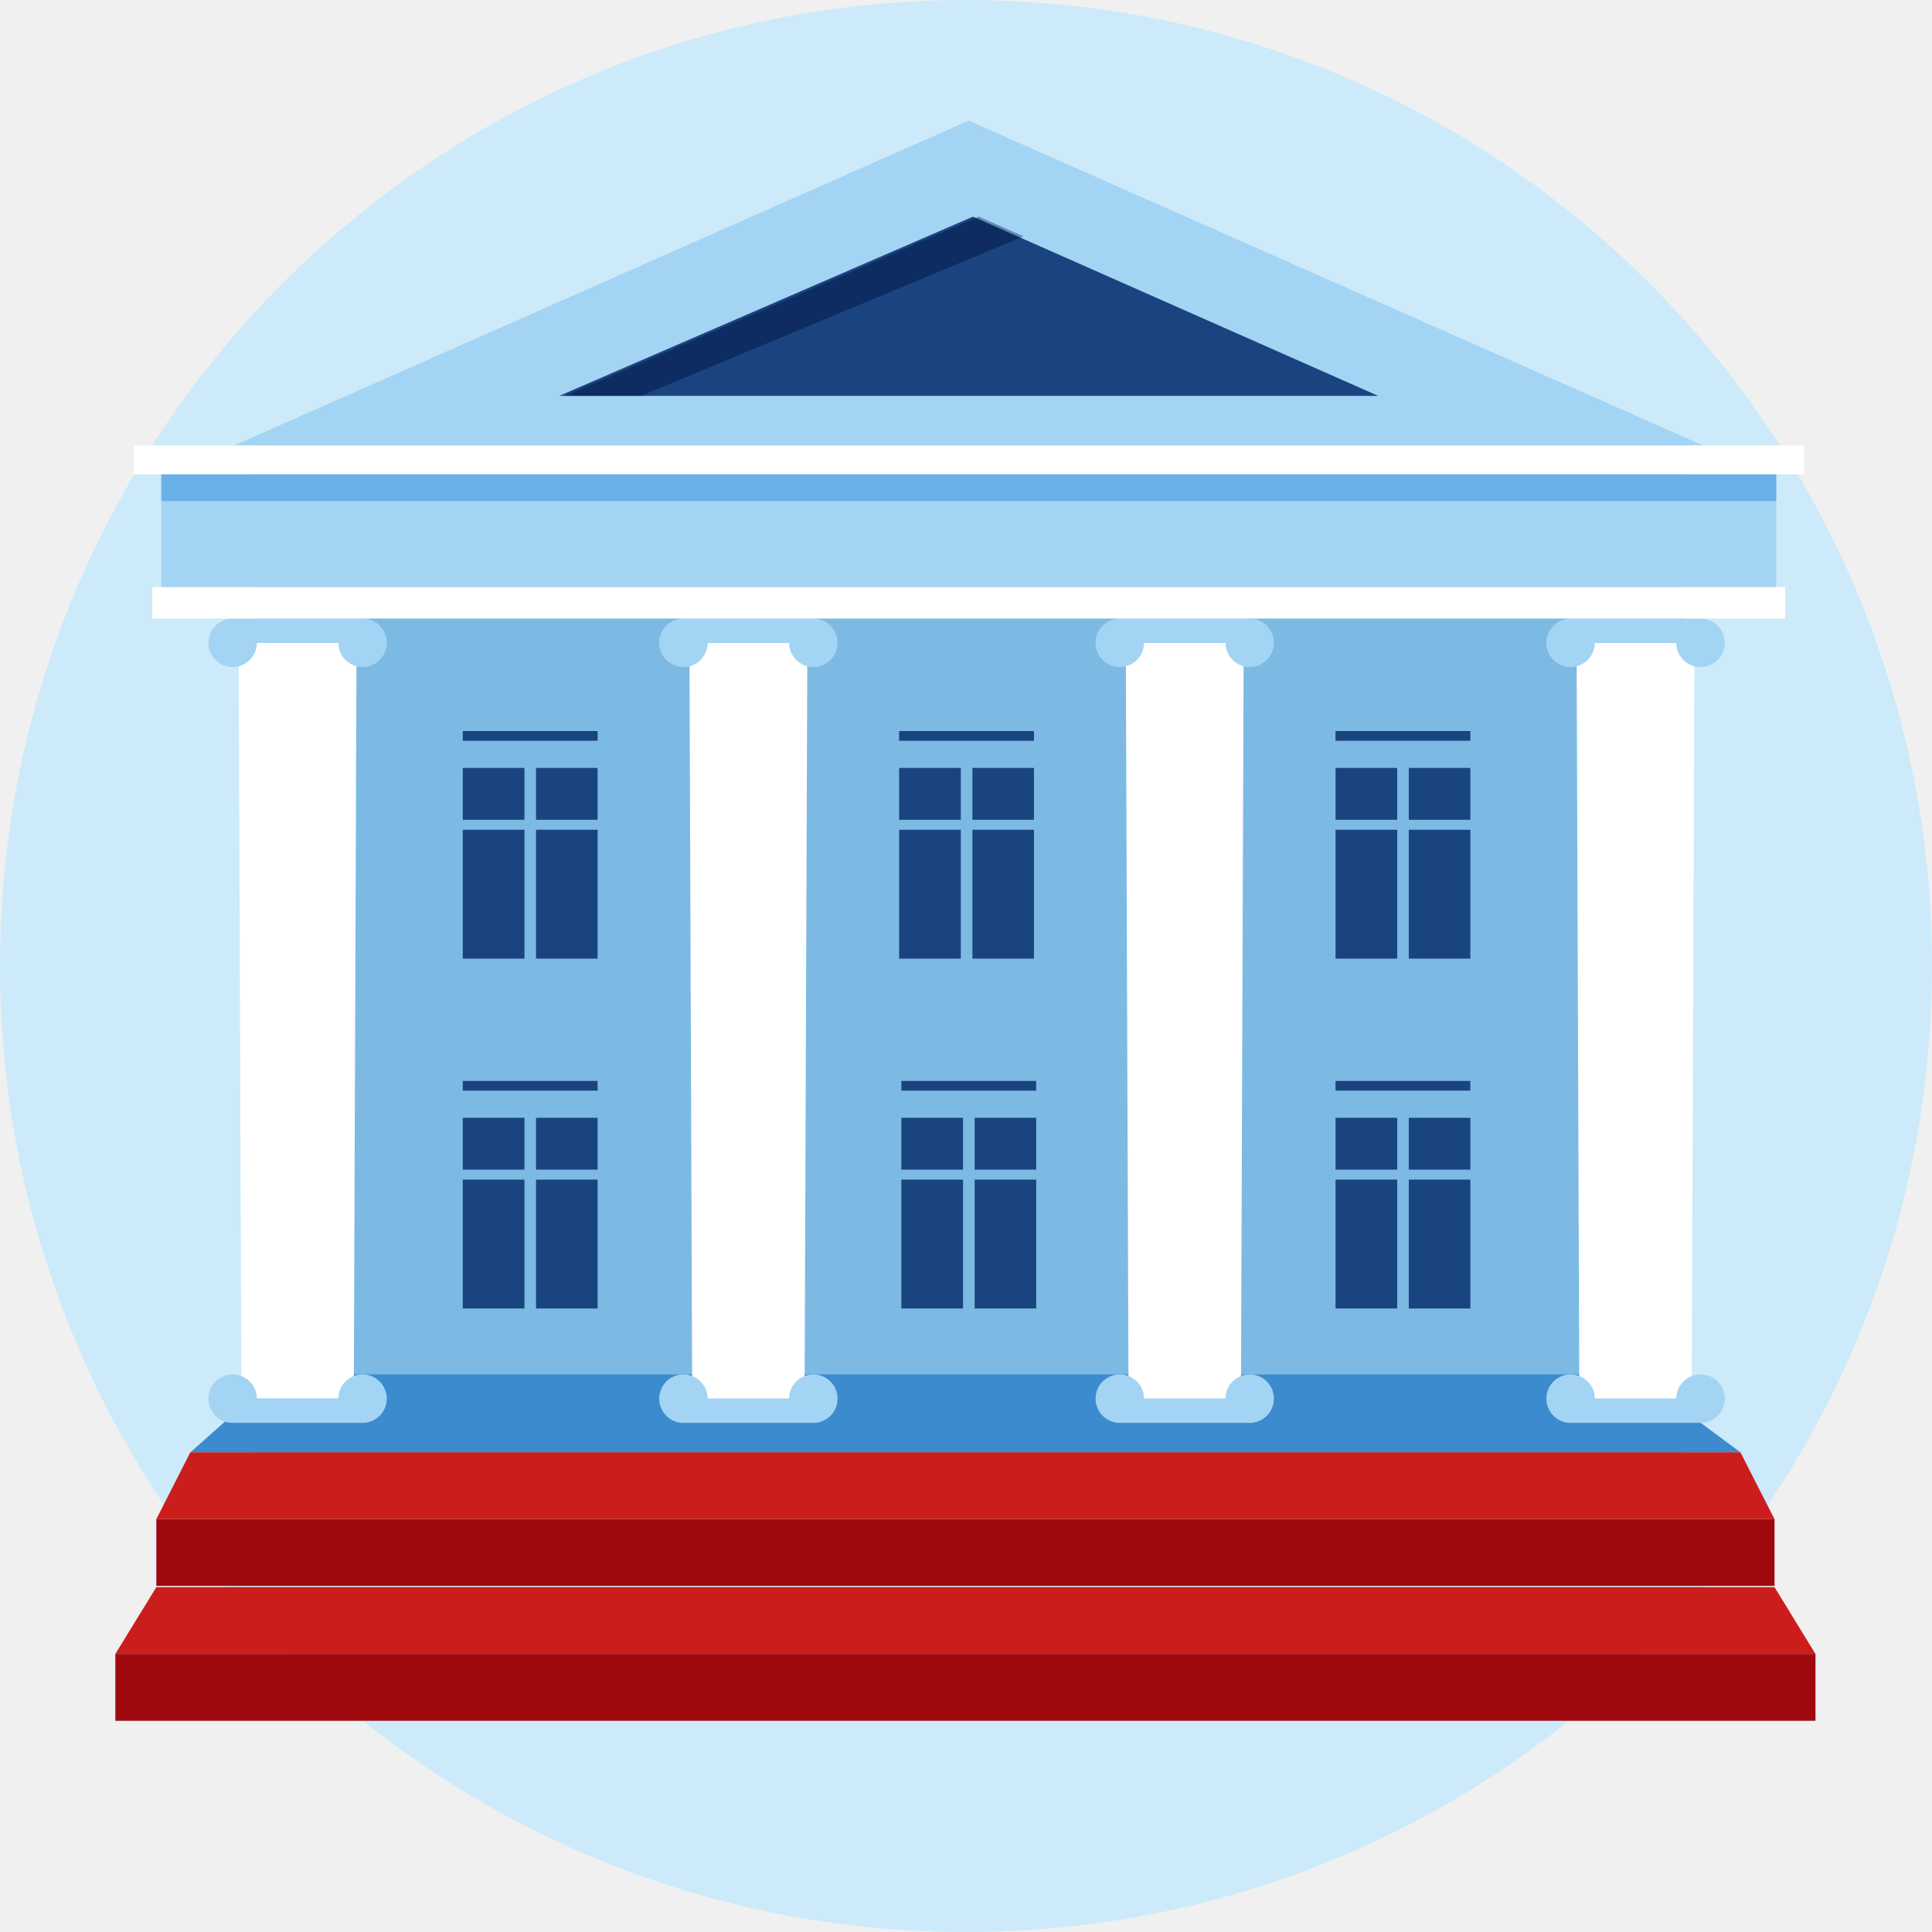
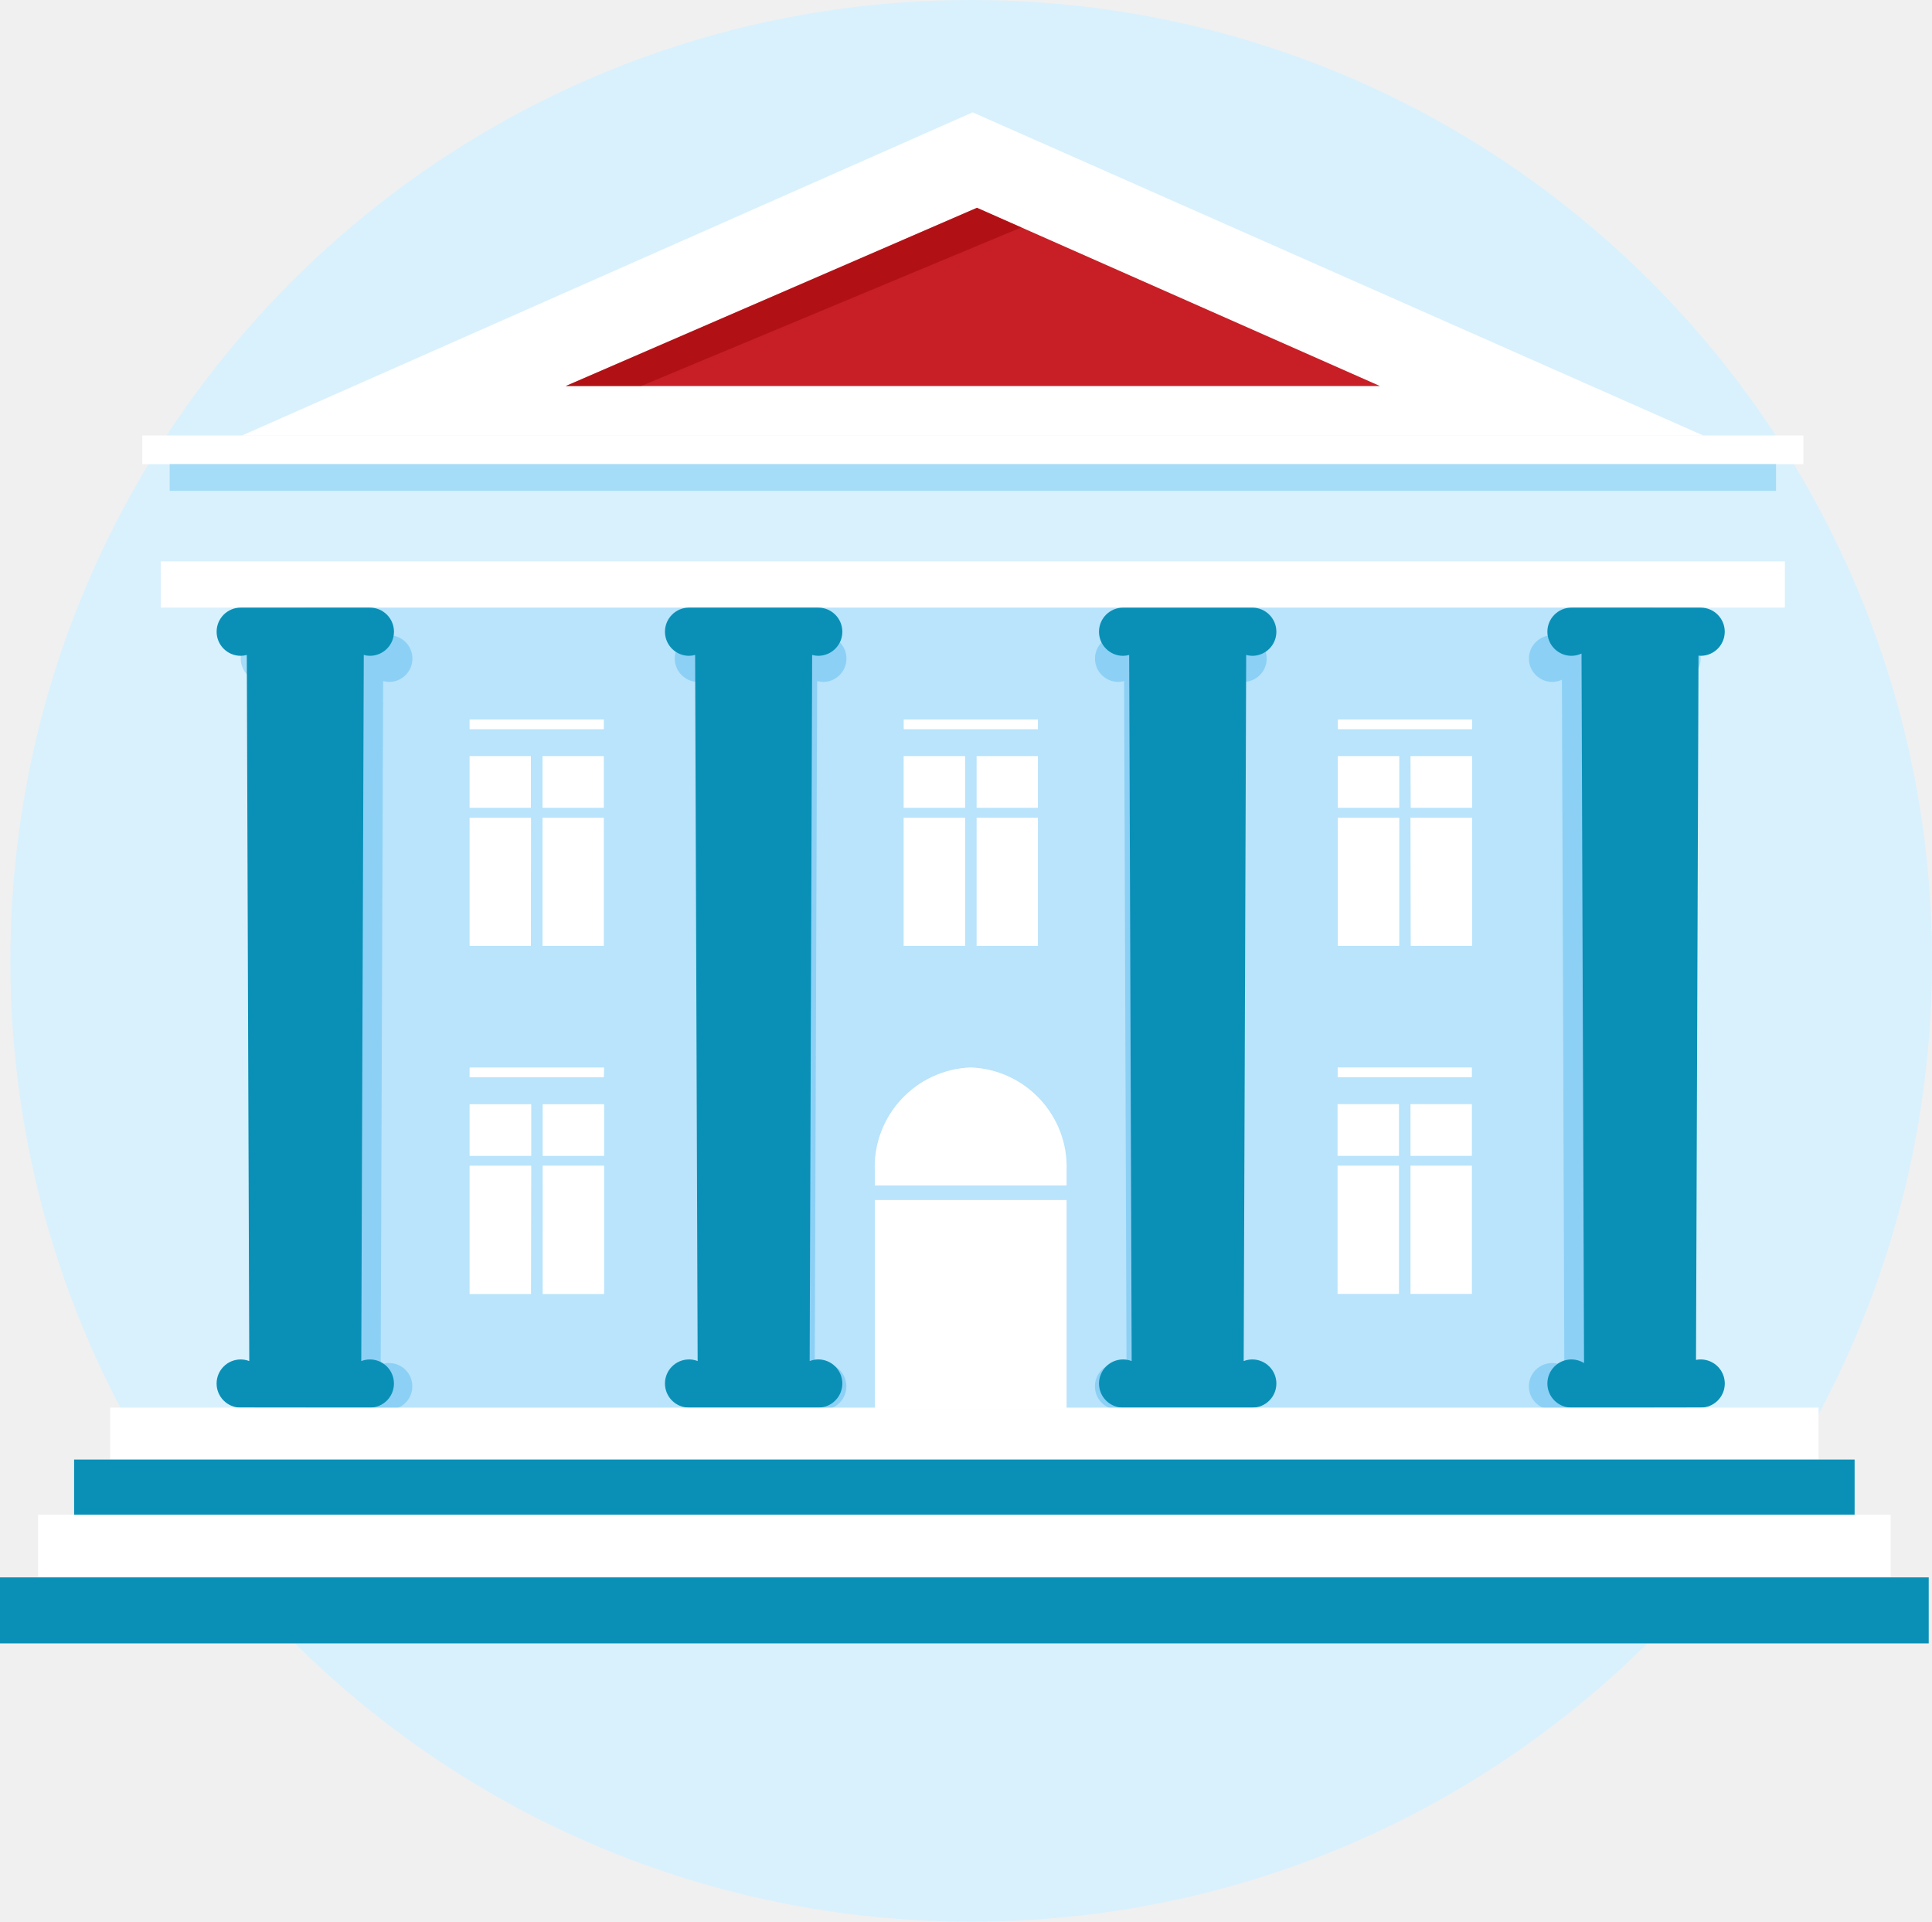
- <svg xmlns="http://www.w3.org/2000/svg" width="105" height="105" viewBox="0 0 105 105">
-   <g id="partners-agencies" transform="translate(249.877 -1544.669)">
-     <g id="Circles" transform="translate(-249.877 1544.669)">
-       <circle id="Ellipse_350" data-name="Ellipse 350" cx="52.5" cy="52.5" r="52.5" transform="translate(0)" fill="#cceafa" />
-     </g>
-     <g id="Icon_Art" data-name="Icon Art" transform="translate(-243.606 1551.226)">
-       <path id="Path_2774" data-name="Path 2774" d="M-153.145,1629.266h-2.3l.044-19.09V1574.55h-77.712v54.716h79.969Z" transform="translate(240.638 -1556.896)" fill="#7dbae3" />
-       <path id="Path_2775" data-name="Path 2775" d="M-216.6,1572.332l6.965-2.863-6.965,2.863Z" transform="translate(237.293 -1555.932)" fill="none" />
-       <path id="Path_2776" data-name="Path 2776" d="M-154.319,1570.416h-.018l-39.918-17.655h0l-39.918,17.654h79.855Z" transform="translate(240.626 -1552.762)" fill="#a4d4f4" />
-       <rect id="Rectangle_1670" data-name="Rectangle 1670" width="68.241" height="1.336" transform="translate(12.259 72.371)" fill="#84c3de" />
-       <path id="Path_2777" data-name="Path 2777" d="M-189.882,1559.2h0l22.023,9.74h-44.5Z" transform="translate(236.487 -1553.983)" fill="#1a4480" />
-       <path id="Path_2778" data-name="Path 2778" d="M-152.865,1641.093h-84.242l4.764-4.236h73.777Z" transform="translate(241.183 -1568.717)" fill="#50a2da" />
-       <path id="Path_2779" data-name="Path 2779" d="M-152.865,1641.093h-84.242l4.764-4.236h73.777Z" transform="translate(241.183 -1568.717)" fill="#50a2da" opacity="0.39" style="mix-blend-mode: multiply;isolation: isolate" />
-       <path id="Path_2780" data-name="Path 2780" d="M-233.869,1587.784h6.407l-.15,41.079h-6.108Z" transform="translate(240.568 -1559.407)" fill="#fff" />
-       <path id="Path_2781" data-name="Path 2781" d="M-227.522,1586.159a1.317,1.317,0,0,1,1.318,1.318,1.317,1.317,0,0,1-1.318,1.316,1.317,1.317,0,0,1-1.316-1.316h-4.425a1.316,1.316,0,0,1-1.317,1.316,1.317,1.317,0,0,1-1.317-1.316,1.317,1.317,0,0,1,1.317-1.318Z" transform="translate(240.953 -1559.098)" fill="#a4d4f4" />
-       <path id="Path_2782" data-name="Path 2782" d="M-197.376,1628.864h-6.108l-.15-41.079h6.408Z" transform="translate(234.832 -1559.407)" fill="#fff" />
-       <path id="Path_2783" data-name="Path 2783" d="M-197.286,1586.159a1.317,1.317,0,0,1,1.317,1.318,1.317,1.317,0,0,1-1.317,1.316,1.317,1.317,0,0,1-1.316-1.316h-4.425a1.316,1.316,0,0,1-1.317,1.316,1.318,1.318,0,0,1-1.317-1.316,1.318,1.318,0,0,1,1.317-1.318Z" transform="translate(235.217 -1559.098)" fill="#a4d4f4" />
-       <path id="Path_2784" data-name="Path 2784" d="M-168.107,1628.864h-6.109l-.149-41.079h6.406Z" transform="translate(229.279 -1559.407)" fill="#fff" />
-       <path id="Path_2785" data-name="Path 2785" d="M-168.017,1586.159a1.317,1.317,0,0,1,1.317,1.318,1.317,1.317,0,0,1-1.317,1.316,1.317,1.317,0,0,1-1.316-1.316h-4.425a1.316,1.316,0,0,1-1.317,1.316,1.318,1.318,0,0,1-1.318-1.316,1.318,1.318,0,0,1,1.318-1.318Z" transform="translate(229.663 -1559.098)" fill="#a4d4f4" />
-       <path id="Path_2786" data-name="Path 2786" d="M-137.723,1587.785h-6.406l.149,41.079h6.107Z" transform="translate(223.542 -1559.407)" fill="#fff" />
-       <path id="Path_2787" data-name="Path 2787" d="M-137.781,1586.159a1.318,1.318,0,0,1,1.318,1.318,1.317,1.317,0,0,1-1.318,1.316,1.316,1.316,0,0,1-1.316-1.316h-4.425a1.316,1.316,0,0,1-1.317,1.316,1.317,1.317,0,0,1-1.318-1.316,1.318,1.318,0,0,1,1.318-1.318Z" transform="translate(223.927 -1559.098)" fill="#a4d4f4" />
-       <path id="Path_2788" data-name="Path 2788" d="M-239.911,1651.125h87.944l2.226,3.631h-92.4Z" transform="translate(242.137 -1571.424)" fill="#cc1d1d" />
-       <g id="Group_1960" data-name="Group 1960" transform="translate(0 76.001)">
-         <rect id="Rectangle_1671" data-name="Rectangle 1671" width="87.944" height="3.63" transform="translate(2.226)" fill="#a4d4f4" />
-         <rect id="Rectangle_1672" data-name="Rectangle 1672" width="92.395" height="3.63" transform="translate(0 7.331)" fill="#a4d4f4" />
-       </g>
-       <g id="Group_1961" data-name="Group 1961" transform="translate(0 76.001)">
-         <rect id="Rectangle_1673" data-name="Rectangle 1673" width="87.944" height="3.63" transform="translate(2.226)" fill="#a00a0f" />
-         <rect id="Rectangle_1674" data-name="Rectangle 1674" width="92.395" height="3.63" transform="translate(0 7.331)" fill="#a00a0f" />
-       </g>
-       <path id="Path_2789" data-name="Path 2789" d="M-151.447,1645.709H-239.39l1.85-3.63H-153.3Z" transform="translate(241.616 -1569.708)" fill="#cc1d1d" />
-       <g id="Group_1962" data-name="Group 1962" transform="translate(18.88 33.173)">
-         <rect id="Rectangle_1675" data-name="Rectangle 1675" width="3.352" height="7.003" transform="translate(0 5.366)" fill="#1a4480" />
-         <rect id="Rectangle_1676" data-name="Rectangle 1676" width="3.347" height="2.818" transform="translate(3.981 2.005)" fill="#1a4480" />
-         <rect id="Rectangle_1677" data-name="Rectangle 1677" width="3.352" height="2.818" transform="translate(0 2.005)" fill="#1a4480" />
-         <rect id="Rectangle_1678" data-name="Rectangle 1678" width="3.347" height="7.003" transform="translate(3.981 5.366)" fill="#1a4480" />
-         <path id="Path_2790" data-name="Path 2790" d="M-211.508,1594.231h-7.328v-.528h7.328Z" transform="translate(218.836 -1593.702)" fill="#1a4480" />
-       </g>
-       <g id="Group_1963" data-name="Group 1963" transform="translate(42.596 33.173)">
-         <rect id="Rectangle_1679" data-name="Rectangle 1679" width="3.352" height="7.003" transform="translate(0 5.366)" fill="#1a4480" />
-         <rect id="Rectangle_1680" data-name="Rectangle 1680" width="3.347" height="2.818" transform="translate(3.981 2.005)" fill="#1a4480" />
-         <rect id="Rectangle_1681" data-name="Rectangle 1681" width="3.352" height="2.818" transform="translate(0 2.005)" fill="#1a4480" />
-         <rect id="Rectangle_1682" data-name="Rectangle 1682" width="3.347" height="7.003" transform="translate(3.981 5.366)" fill="#1a4480" />
-         <path id="Path_2791" data-name="Path 2791" d="M-182.239,1594.231h-7.328v-.528h7.328Z" transform="translate(189.567 -1593.702)" fill="#1a4480" />
-       </g>
-       <g id="Group_1964" data-name="Group 1964" transform="translate(66.312 33.173)">
-         <rect id="Rectangle_1683" data-name="Rectangle 1683" width="3.352" height="7.003" transform="translate(0 5.366)" fill="#1a4480" />
-         <rect id="Rectangle_1684" data-name="Rectangle 1684" width="3.347" height="2.818" transform="translate(3.981 2.005)" fill="#1a4480" />
-         <rect id="Rectangle_1685" data-name="Rectangle 1685" width="3.352" height="2.818" transform="translate(0 2.005)" fill="#1a4480" />
-         <rect id="Rectangle_1686" data-name="Rectangle 1686" width="3.347" height="7.003" transform="translate(3.981 5.366)" fill="#1a4480" />
-         <path id="Path_2792" data-name="Path 2792" d="M-152.97,1594.231H-160.3v-.528h7.328Z" transform="translate(160.298 -1593.702)" fill="#1a4480" />
-       </g>
-       <g id="Group_1965" data-name="Group 1965" transform="translate(18.88 52.188)">
-         <rect id="Rectangle_1687" data-name="Rectangle 1687" width="3.352" height="7.003" transform="translate(0 5.366)" fill="#1a4480" />
-         <rect id="Rectangle_1688" data-name="Rectangle 1688" width="3.347" height="2.818" transform="translate(3.981 2.005)" fill="#1a4480" />
-         <rect id="Rectangle_1689" data-name="Rectangle 1689" width="3.352" height="2.818" transform="translate(0 2.005)" fill="#1a4480" />
-         <rect id="Rectangle_1690" data-name="Rectangle 1690" width="3.347" height="7.003" transform="translate(3.981 5.366)" fill="#1a4480" />
-         <path id="Path_2793" data-name="Path 2793" d="M-211.508,1617.7h-7.328v-.528h7.328Z" transform="translate(218.836 -1617.171)" fill="#1a4480" />
-       </g>
-       <g id="Group_1966" data-name="Group 1966" transform="translate(42.716 52.188)">
-         <rect id="Rectangle_1691" data-name="Rectangle 1691" width="3.352" height="7.003" transform="translate(0 5.366)" fill="#1a4480" />
-         <rect id="Rectangle_1692" data-name="Rectangle 1692" width="3.347" height="2.818" transform="translate(3.981 2.005)" fill="#1a4480" />
-         <rect id="Rectangle_1693" data-name="Rectangle 1693" width="3.352" height="2.818" transform="translate(0 2.005)" fill="#1a4480" />
-         <rect id="Rectangle_1694" data-name="Rectangle 1694" width="3.347" height="7.003" transform="translate(3.981 5.366)" fill="#1a4480" />
-         <path id="Path_2794" data-name="Path 2794" d="M-182.092,1617.7h-7.328v-.528h7.328Z" transform="translate(189.419 -1617.171)" fill="#1a4480" />
-       </g>
-       <g id="Group_1967" data-name="Group 1967" transform="translate(66.312 52.188)">
-         <rect id="Rectangle_1695" data-name="Rectangle 1695" width="3.352" height="7.003" transform="translate(0 5.366)" fill="#1a4480" />
-         <rect id="Rectangle_1696" data-name="Rectangle 1696" width="3.347" height="2.818" transform="translate(3.981 2.005)" fill="#1a4480" />
-         <rect id="Rectangle_1697" data-name="Rectangle 1697" width="3.352" height="2.818" transform="translate(0 2.005)" fill="#1a4480" />
-         <rect id="Rectangle_1698" data-name="Rectangle 1698" width="3.347" height="7.003" transform="translate(3.981 5.366)" fill="#1a4480" />
-         <path id="Path_2795" data-name="Path 2795" d="M-152.97,1617.7H-160.3v-.528h7.328Z" transform="translate(160.298 -1617.171)" fill="#1a4480" />
-       </g>
-       <rect id="Rectangle_1699" data-name="Rectangle 1699" width="90.765" height="1.568" transform="translate(0.997 17.655)" fill="#fff" />
-       <rect id="Rectangle_1700" data-name="Rectangle 1700" width="88.738" height="1.718" transform="translate(2.01 25.342)" fill="#fff" />
-       <rect id="Rectangle_1701" data-name="Rectangle 1701" width="87.773" height="6.12" transform="translate(2.493 19.222)" fill="#a4d4f4" />
-       <rect id="Rectangle_1702" data-name="Rectangle 1702" width="87.773" height="1.456" transform="translate(2.493 19.222)" fill="#a4d4f4" style="mix-blend-mode: multiply;isolation: isolate" />
-       <path id="Path_2796" data-name="Path 2796" d="M-227.522,1639.491a1.317,1.317,0,0,0,1.318-1.318,1.317,1.317,0,0,0-1.318-1.317,1.317,1.317,0,0,0-1.316,1.317h-4.425a1.317,1.317,0,0,0-1.317-1.317,1.317,1.317,0,0,0-1.317,1.317,1.317,1.317,0,0,0,1.317,1.318Z" transform="translate(240.953 -1568.717)" fill="#a4d4f4" />
-       <path id="Path_2797" data-name="Path 2797" d="M-197.286,1639.491a1.317,1.317,0,0,0,1.317-1.318,1.317,1.317,0,0,0-1.317-1.317,1.317,1.317,0,0,0-1.316,1.317h-4.425a1.317,1.317,0,0,0-1.317-1.317,1.318,1.318,0,0,0-1.317,1.317,1.318,1.318,0,0,0,1.317,1.318Z" transform="translate(235.217 -1568.717)" fill="#a4d4f4" />
-       <path id="Path_2798" data-name="Path 2798" d="M-168.017,1639.491a1.317,1.317,0,0,0,1.317-1.318,1.317,1.317,0,0,0-1.317-1.317,1.317,1.317,0,0,0-1.316,1.317h-4.425a1.317,1.317,0,0,0-1.317-1.317,1.318,1.318,0,0,0-1.318,1.317,1.318,1.318,0,0,0,1.318,1.318Z" transform="translate(229.663 -1568.717)" fill="#a4d4f4" />
-       <path id="Path_2799" data-name="Path 2799" d="M-137.781,1639.491a1.318,1.318,0,0,0,1.318-1.318,1.317,1.317,0,0,0-1.318-1.317,1.316,1.316,0,0,0-1.316,1.317h-4.425a1.317,1.317,0,0,0-1.317-1.317,1.317,1.317,0,0,0-1.318,1.317,1.318,1.318,0,0,0,1.318,1.318Z" transform="translate(223.927 -1568.717)" fill="#a4d4f4" />
-       <path id="Path_2800" data-name="Path 2800" d="M-189.491,1559.2h0l2.429,1.074-20.778,8.666h-4.126Z" transform="translate(236.413 -1553.983)" fill="#1a4480" opacity="0.49" style="mix-blend-mode: multiply;isolation: isolate" />
-     </g>
-   </g>
+ <svg xmlns="http://www.w3.org/2000/svg" id="Group_3552" data-name="Group 3552" width="100" height="99.463" viewBox="0 0 100 99.463">
+   <ellipse id="Ellipse_603" data-name="Ellipse 603" cx="49.732" cy="49.732" rx="49.732" ry="49.732" transform="translate(0.537 0)" fill="#d9f1fd" />
+   <rect id="Rectangle_2314" data-name="Rectangle 2314" width="69.854" height="43.333" transform="translate(15.801 30.251)" fill="#d9f1fd" style="mix-blend-mode: multiply;isolation: isolate" />
+   <path id="Path_7330" data-name="Path 7330" d="M-499.372,34.2l6.6-2.712-6.6,2.712Z" transform="translate(525.39 -12.852)" fill="none" />
+   <path id="Path_7331" data-name="Path 7331" d="M-441.3,31.507h-.017l-37.813-16.724h0l-37.813,16.724H-441.3Z" transform="translate(529.474 -8.968)" fill="#fff" />
+   <path id="Path_7332" data-name="Path 7332" d="M-473.835,21.219h0l20.862,9.227h-42.152Z" transform="translate(524.403 -10.464)" fill="#c71f25" />
+   <rect id="Rectangle_2315" data-name="Rectangle 2315" width="85.978" height="1.485" transform="translate(7.365 22.539)" fill="#fff" />
+   <rect id="Rectangle_2316" data-name="Rectangle 2316" width="83.145" height="5.797" transform="translate(8.782 24.024)" fill="#d9f1fd" />
+   <rect id="Rectangle_2317" data-name="Rectangle 2317" width="83.145" height="1.379" transform="translate(8.782 24.024)" fill="#c2e9f9" style="mix-blend-mode: multiply;isolation: isolate" />
+   <rect id="Rectangle_2318" data-name="Rectangle 2318" width="84.059" height="2.395" transform="translate(8.325 29.054)" fill="#fff" />
+   <path id="Path_7333" data-name="Path 7333" d="M-465.451,52.415l-.125,35.38a1.2,1.2,0,0,1,.43-.083,1.208,1.208,0,0,1,1.208,1.207,1.208,1.208,0,0,1-1.208,1.208h-6.472a1.208,1.208,0,0,1-1.207-1.208,1.208,1.208,0,0,1,1.207-1.207,1.205,1.205,0,0,1,.429.082l-.124-35.379a1.212,1.212,0,0,1-.3.044,1.208,1.208,0,0,1-1.207-1.207,1.208,1.208,0,0,1,1.207-1.208h6.472a1.208,1.208,0,0,1,1.208,1.208,1.208,1.208,0,0,1-1.208,1.207A1.207,1.207,0,0,1-465.451,52.415Zm-43.907.044a1.208,1.208,0,0,0,1.208-1.207,1.208,1.208,0,0,0-1.208-1.208h-6.472a1.208,1.208,0,0,0-1.207,1.208,1.208,1.208,0,0,0,1.207,1.207,1.208,1.208,0,0,0,.3-.044l.125,35.379a1.209,1.209,0,0,0-.43-.082,1.208,1.208,0,0,0-1.207,1.207,1.208,1.208,0,0,0,1.207,1.208h6.472a1.208,1.208,0,0,0,1.208-1.208,1.208,1.208,0,0,0-1.208-1.207,1.2,1.2,0,0,0-.43.083l.126-35.38A1.2,1.2,0,0,0-509.359,52.458Zm22.465,0a1.208,1.208,0,0,0,1.208-1.207,1.208,1.208,0,0,0-1.208-1.208h-6.472a1.208,1.208,0,0,0-1.207,1.208,1.208,1.208,0,0,0,1.207,1.207,1.2,1.2,0,0,0,.3-.044l.125,35.379a1.206,1.206,0,0,0-.429-.082,1.208,1.208,0,0,0-1.207,1.207,1.208,1.208,0,0,0,1.207,1.208h6.472a1.208,1.208,0,0,0,1.208-1.208,1.208,1.208,0,0,0-1.208-1.207,1.189,1.189,0,0,0-.429.083l.125-35.38A1.2,1.2,0,0,0-486.893,52.458Zm44.212,35.253a1.159,1.159,0,0,0-.232.024l.125-35.288c.035,0,.07.011.107.011a1.208,1.208,0,0,0,1.208-1.207,1.208,1.208,0,0,0-1.208-1.208h-6.472a1.208,1.208,0,0,0-1.207,1.208,1.208,1.208,0,0,0,1.207,1.207,1.2,1.2,0,0,0,.5-.113l.125,35.546a1.2,1.2,0,0,0-.628-.18,1.208,1.208,0,0,0-1.207,1.207,1.208,1.208,0,0,0,1.207,1.208h6.472a1.208,1.208,0,0,0,1.208-1.208A1.208,1.208,0,0,0-442.681,87.712Z" transform="translate(529.497 -17.164)" fill="#c2e9f9" style="mix-blend-mode: multiply;isolation: isolate" />
+   <path id="Path_7334" data-name="Path 7334" d="M-465.373,50.63l-.129,36.549a1.236,1.236,0,0,1,.444-.085,1.247,1.247,0,0,1,1.248,1.246,1.248,1.248,0,0,1-1.248,1.248h-6.685a1.249,1.249,0,0,1-1.248-1.248,1.248,1.248,0,0,1,1.248-1.246,1.231,1.231,0,0,1,.443.084l-.129-36.547a1.245,1.245,0,0,1-.314.045,1.248,1.248,0,0,1-1.248-1.246,1.249,1.249,0,0,1,1.248-1.249h6.685a1.248,1.248,0,0,1,1.248,1.249,1.247,1.247,0,0,1-1.248,1.246A1.213,1.213,0,0,1-465.373,50.63Zm-45.358.045a1.247,1.247,0,0,0,1.248-1.246,1.248,1.248,0,0,0-1.248-1.249h-6.685a1.249,1.249,0,0,0-1.247,1.249,1.248,1.248,0,0,0,1.247,1.246,1.223,1.223,0,0,0,.315-.045l.128,36.548a1.249,1.249,0,0,0-.444-.084,1.248,1.248,0,0,0-1.247,1.246,1.248,1.248,0,0,0,1.247,1.248h6.685a1.248,1.248,0,0,0,1.248-1.248,1.247,1.247,0,0,0-1.248-1.246,1.24,1.24,0,0,0-.444.085l.13-36.549A1.216,1.216,0,0,0-510.731,50.675Zm23.207,0a1.247,1.247,0,0,0,1.248-1.246,1.248,1.248,0,0,0-1.248-1.249h-6.685a1.249,1.249,0,0,0-1.248,1.249,1.248,1.248,0,0,0,1.248,1.246,1.245,1.245,0,0,0,.314-.045l.13,36.547a1.252,1.252,0,0,0-.444-.084,1.248,1.248,0,0,0-1.248,1.246,1.248,1.248,0,0,0,1.248,1.248h6.685a1.248,1.248,0,0,0,1.248-1.248,1.247,1.247,0,0,0-1.248-1.246,1.232,1.232,0,0,0-.443.085l.129-36.548A1.251,1.251,0,0,0-487.524,50.675Zm45.673,36.418a1.229,1.229,0,0,0-.239.024l.129-36.453c.037,0,.073.011.111.011a1.248,1.248,0,0,0,1.248-1.246,1.249,1.249,0,0,0-1.248-1.249h-6.685a1.249,1.249,0,0,0-1.248,1.249,1.248,1.248,0,0,0,1.248,1.246,1.237,1.237,0,0,0,.519-.116l.13,36.721a1.238,1.238,0,0,0-.649-.187,1.248,1.248,0,0,0-1.248,1.246,1.248,1.248,0,0,0,1.248,1.248h6.685A1.248,1.248,0,0,0-440.6,88.34,1.248,1.248,0,0,0-441.851,87.094Z" transform="translate(529.875 -16.731)" fill="#0a90b7" />
+   <path id="Path_7335" data-name="Path 7335" d="M-473.835,21.219h0l2.3,1.017-19.682,8.209h-3.909Z" transform="translate(524.403 -10.464)" fill="#c71f25" opacity="0.5" style="mix-blend-mode: multiply;isolation: isolate" />
+   <path id="Path_7336" data-name="Path 7336" d="M-435.411,110.915v-3.249h-1.865v-2.849h-1.865v-2.688h-88.427v2.688h-1.865v2.849H-531.3v3.249h-1.97v3.416h99.829v-3.416Z" transform="translate(533.27 -29.272)" fill="#fff" />
+   <rect id="Rectangle_2319" data-name="Rectangle 2319" width="92.158" height="2.849" transform="translate(3.836 75.545)" fill="#cdecfc" style="mix-blend-mode: multiply;isolation: isolate" />
+   <rect id="Rectangle_2320" data-name="Rectangle 2320" width="99.829" height="3.416" transform="translate(0 81.643)" fill="#cdecfc" style="mix-blend-mode: multiply;isolation: isolate" />
+   <rect id="Rectangle_2321" data-name="Rectangle 2321" width="92.158" height="2.849" transform="translate(3.836 75.545)" fill="#0a90b7" />
+   <path id="Path_7337" data-name="Path 7337" d="M-498.429,67.441H-501.6V60.807h3.175Zm.6-7.148h3.171v-2.67h-3.171Zm-.6,0v-2.67H-501.6v2.67Zm.6,7.148h3.171V60.807h-3.171Zm3.171-11.717H-501.6v.5h6.942Zm18.7,5.083h-3.175v6.634h3.175Zm.6-.514h3.171v-2.67h-3.171Zm-.6,0v-2.67h-3.175v2.67Zm.6,7.148h3.171V60.807h-3.171Zm3.171-11.717h-6.942v.5h6.942Zm18.7,5.083h-3.175v6.634h3.175Zm.6-.514h3.171v-2.67H-452.9Zm-.6,0v-2.67h-3.175v2.67Zm.6,7.148h3.171V60.807H-452.9Zm3.171-11.717h-6.942v.5h6.942Zm-48.7,23.1H-501.6v6.634h3.175Zm.6-.514h3.171v-2.67h-3.171Zm-.6,0v-2.67H-501.6v2.67Zm.6,7.148h3.171V78.82h-3.171Zm3.171-11.717H-501.6v.5h6.942ZM-453.5,78.82h-3.175v6.634h3.175Zm.6-.514h3.171v-2.67H-452.9Zm-.6,0v-2.67h-3.175v2.67Zm.6,7.148h3.171V78.82H-452.9Zm3.171-11.717h-6.942v.5h6.942Zm-30.9,17.706V80.6h9.925V91.442Zm0-12.365a5.162,5.162,0,0,1,4.963-5.341,5.16,5.16,0,0,1,4.962,5.341v.761h-9.925Z" transform="translate(525.909 -18.485)" fill="#d9f1fd" />
+   <rect id="Rectangle_2322" data-name="Rectangle 2322" width="99.829" height="3.416" transform="translate(0 81.643)" fill="#0a90b7" />
+   <path id="Path_7338" data-name="Path 7338" d="M-498.429,67.441H-501.6V60.807h3.175Zm.6-7.148h3.171v-2.67h-3.171Zm-.6,0v-2.67H-501.6v2.67Zm.6,7.148h3.171V60.807h-3.171Zm3.171-11.717H-501.6v.5h6.942Zm18.7,5.083h-3.175v6.634h3.175Zm.6-.514h3.171v-2.67h-3.171Zm-.6,0v-2.67h-3.175v2.67Zm.6,7.148h3.171V60.807h-3.171Zm3.171-11.717h-6.942v.5h6.942Zm18.7,5.083h-3.175v6.634h3.175Zm.6-.514h3.171v-2.67H-452.9Zm-.6,0v-2.67h-3.175v2.67Zm.6,7.148h3.171V60.807H-452.9Zm3.171-11.717h-6.942v.5h6.942Zm-48.7,23.1H-501.6v6.634h3.175Zm.6-.514h3.171v-2.67h-3.171Zm-.6,0v-2.67H-501.6v2.67Zm.6,7.148h3.171V78.82h-3.171Zm3.171-11.717H-501.6v.5h6.942ZM-453.5,78.82h-3.175v6.634h3.175Zm.6-.514h3.171v-2.67H-452.9Zm-.6,0v-2.67h-3.175v2.67Zm.6,7.148h3.171V78.82H-452.9Zm3.171-11.717h-6.942v.5h6.942Zm-30.9,17.706V80.6h9.925V91.442Zm0-12.365a5.162,5.162,0,0,1,4.963-5.341,5.16,5.16,0,0,1,4.962,5.341v.761h-9.925Z" transform="translate(525.909 -18.485)" fill="#fff" />
</svg>
